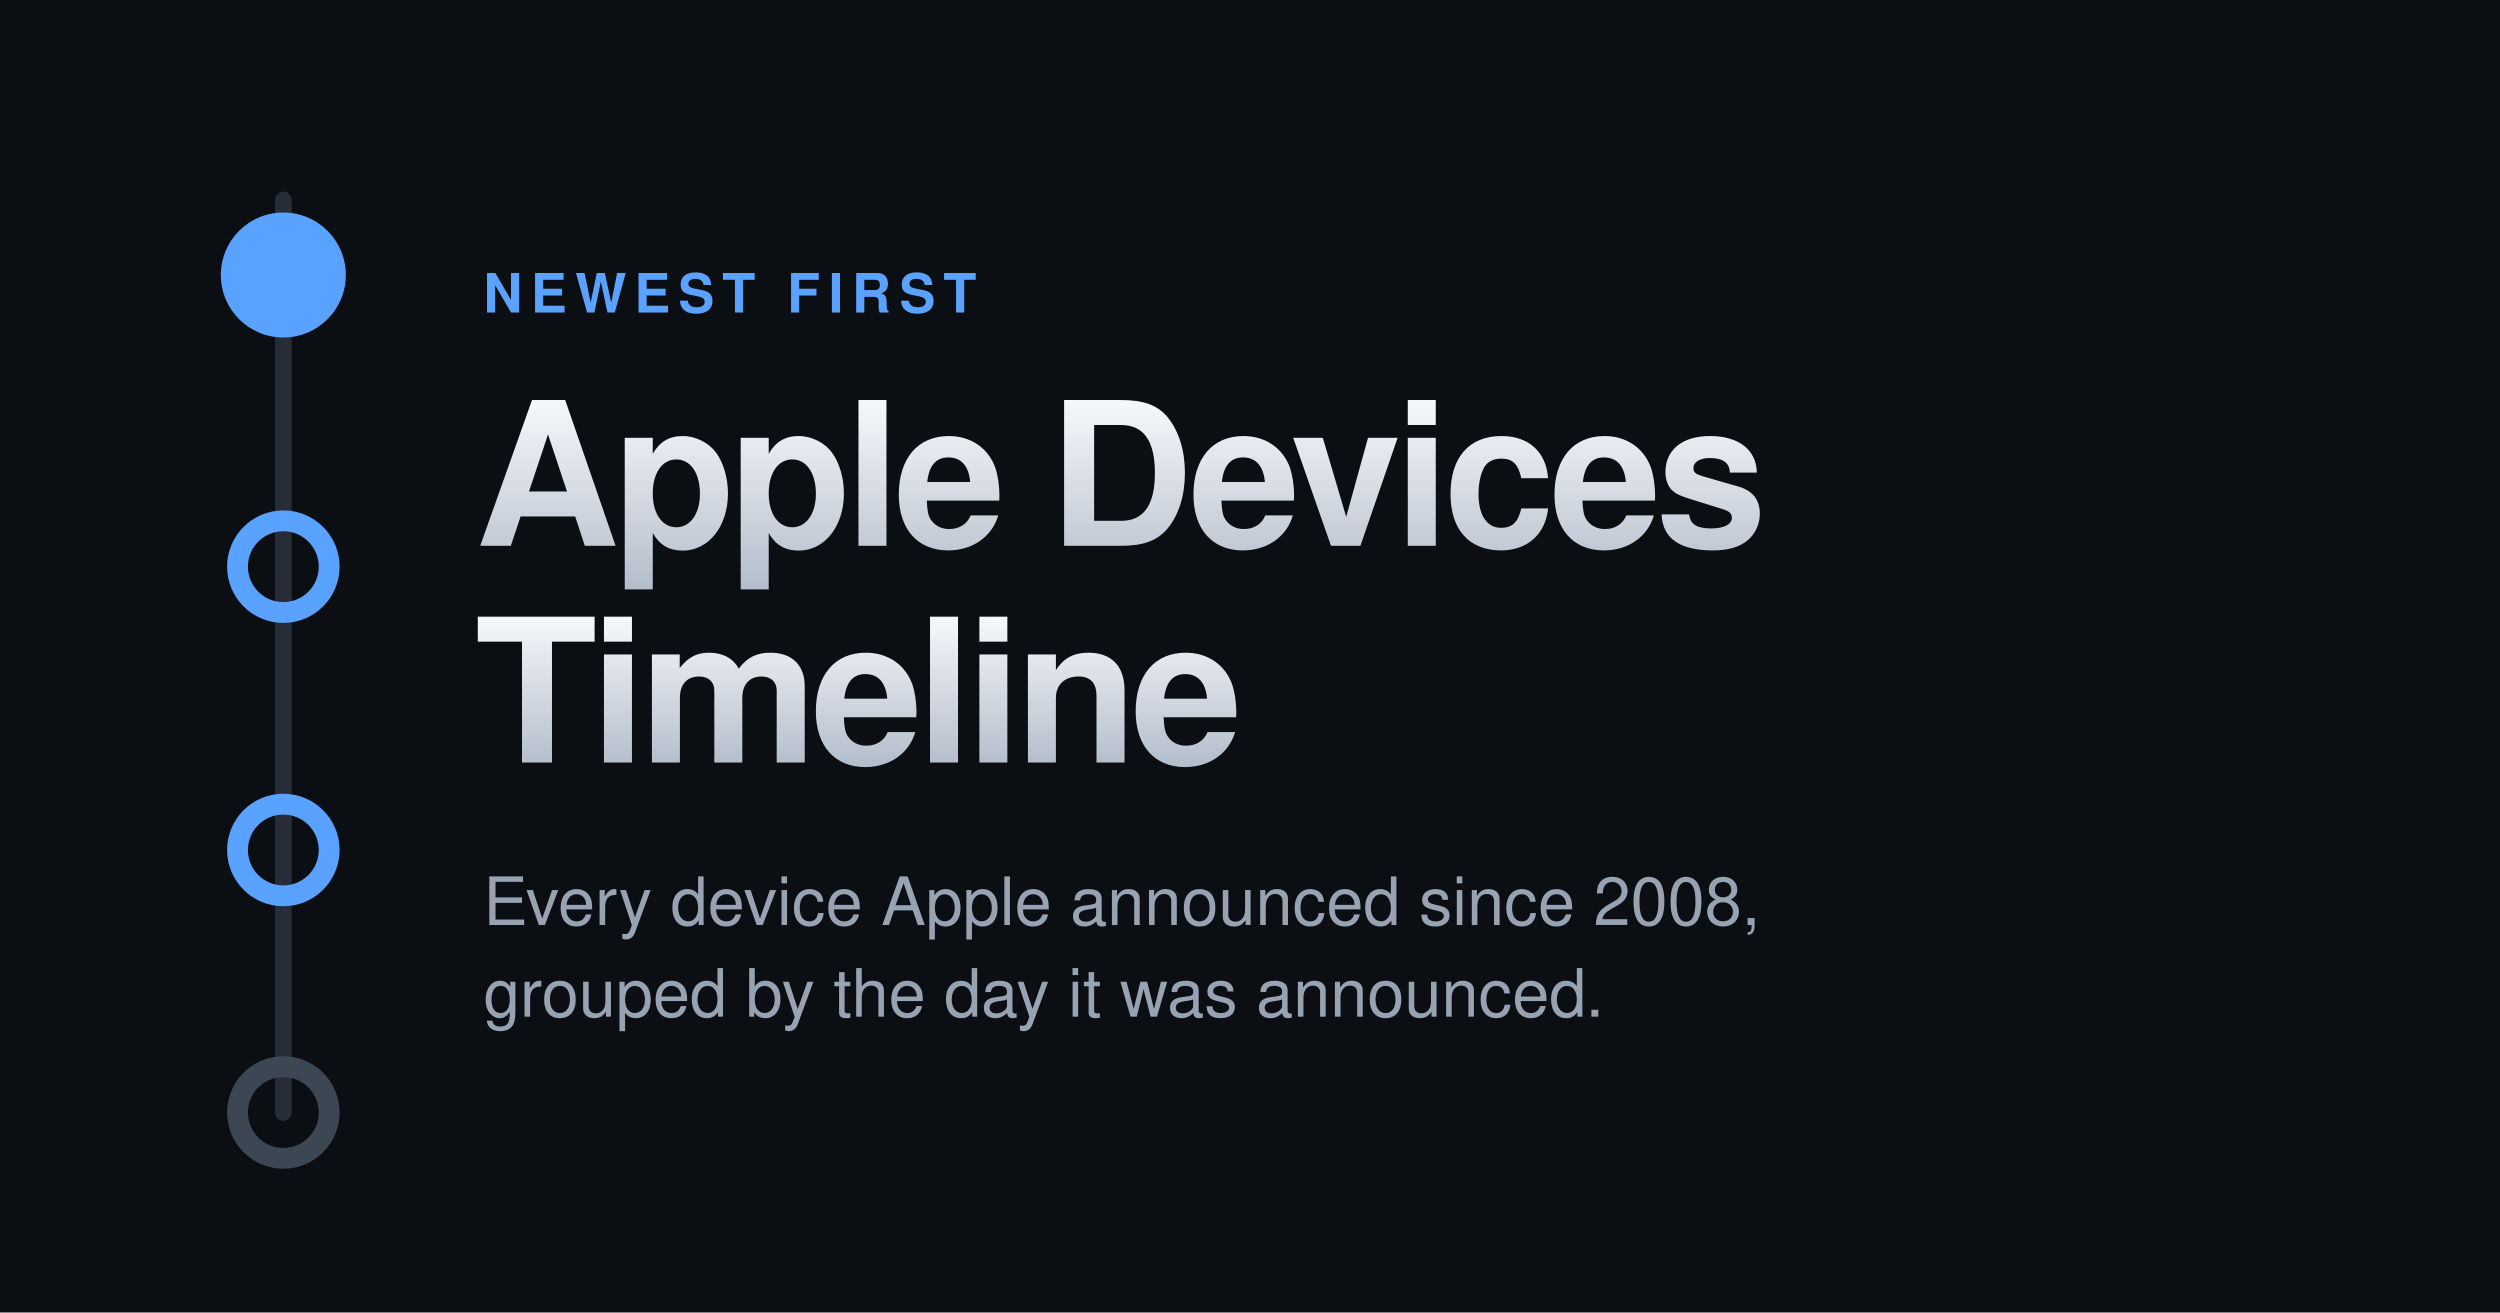
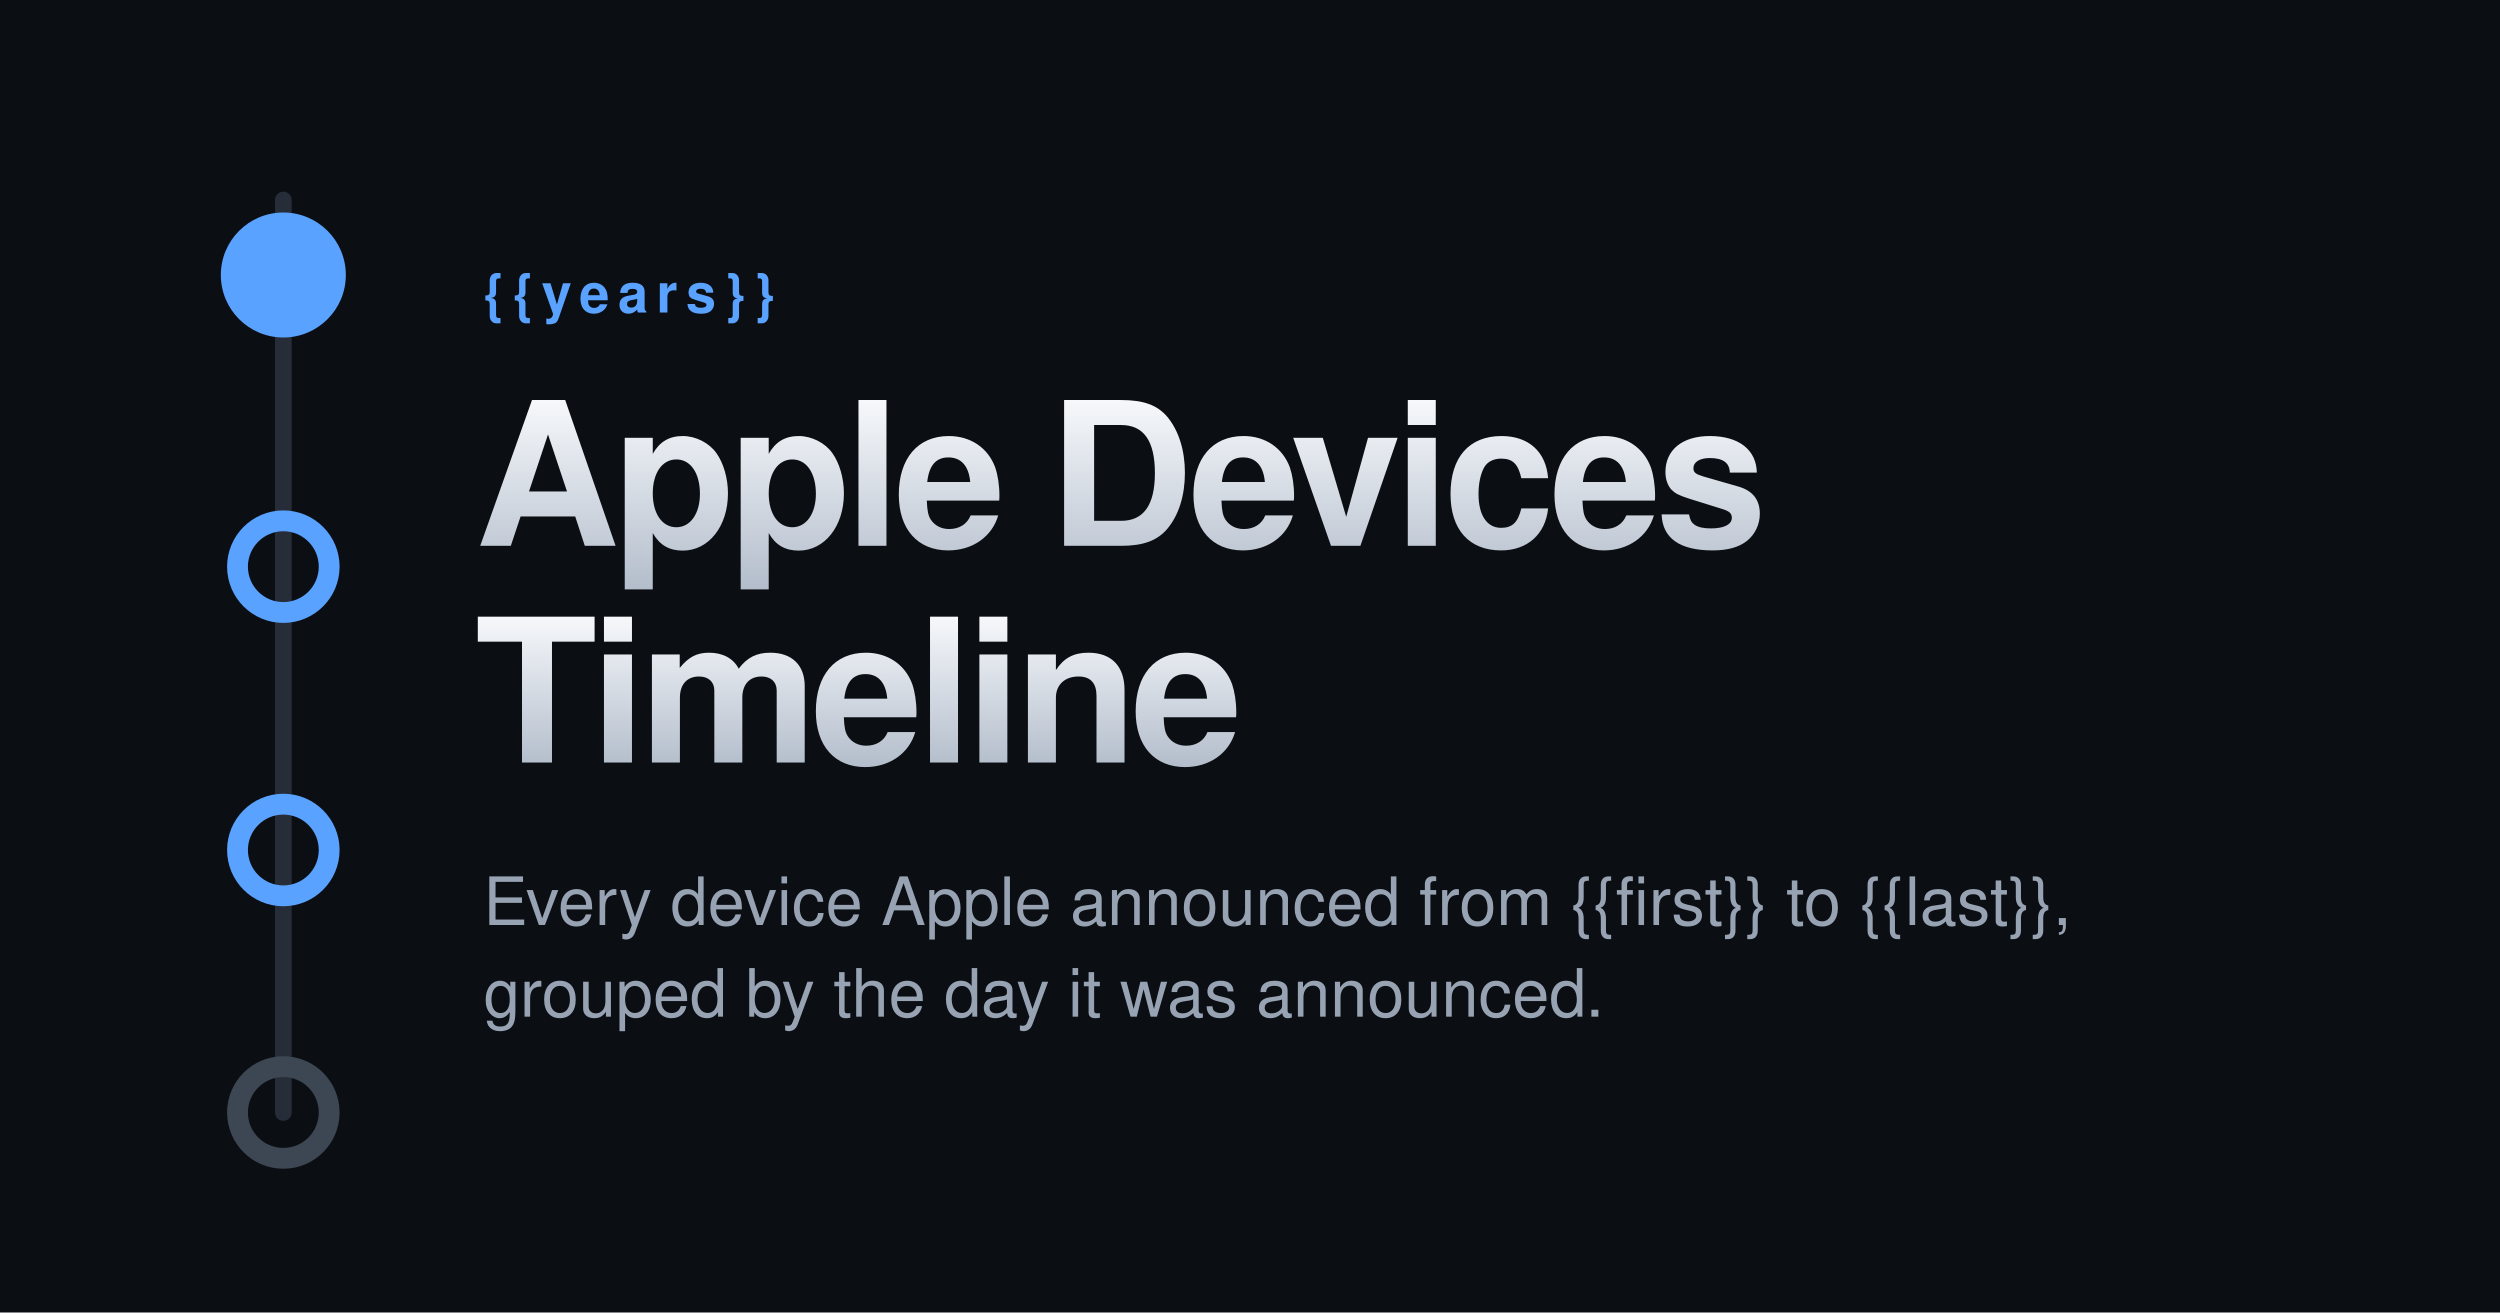
<svg xmlns="http://www.w3.org/2000/svg" viewBox="0 0 1200 630" width="1200" height="630">
  <defs>
    <linearGradient id="silver" x1="0" y1="0" x2="0" y2="1">
      <stop offset="0" stop-color="#f6f8fb" />
      <stop offset="1" stop-color="#b3bdcb" />
    </linearGradient>
  </defs>
  <rect width="1200" height="630" fill="#0b0e13" />
  <g transform="translate(96 96)">
    <path d="M40 0v438" stroke="#262d38" stroke-width="8" stroke-linecap="round" />
    <circle cx="40" cy="36" r="30" fill="#5aa2ff" />
    <circle cx="40" cy="176" r="22" fill="none" stroke="#5aa2ff" stroke-width="10" />
    <circle cx="40" cy="312" r="22" fill="none" stroke="#5aa2ff" stroke-width="10" />
    <circle cx="40" cy="438" r="22" fill="none" stroke="#3d4754" stroke-width="10" />
  </g>
  <g font-family="Helvetica Neue, Helvetica, Arial, sans-serif" fill="url(#silver)">
-     <text x="232" y="150" font-size="26" font-weight="700" letter-spacing="4" fill="#5aa2ff">NEWEST FIRST</text>
+     <text x="232" y="150" font-size="26" font-weight="700" letter-spacing="4" fill="#5aa2ff">{{years}}</text>
    <text x="228" y="262" font-size="96" font-weight="700" letter-spacing="-3">Apple Devices</text>
    <text x="228" y="366" font-size="96" font-weight="700" letter-spacing="-3">Timeline</text>
-     <text x="232" y="444" font-size="32" fill="#97a3b3">Every device Apple announced since 2008,</text>
+     <text x="232" y="444" font-size="32" fill="#97a3b3">Every device Apple announced from {{first}} to {{last}},</text>
    <text x="232" y="488" font-size="32" fill="#97a3b3">grouped by the day it was announced.</text>
  </g>
</svg>
